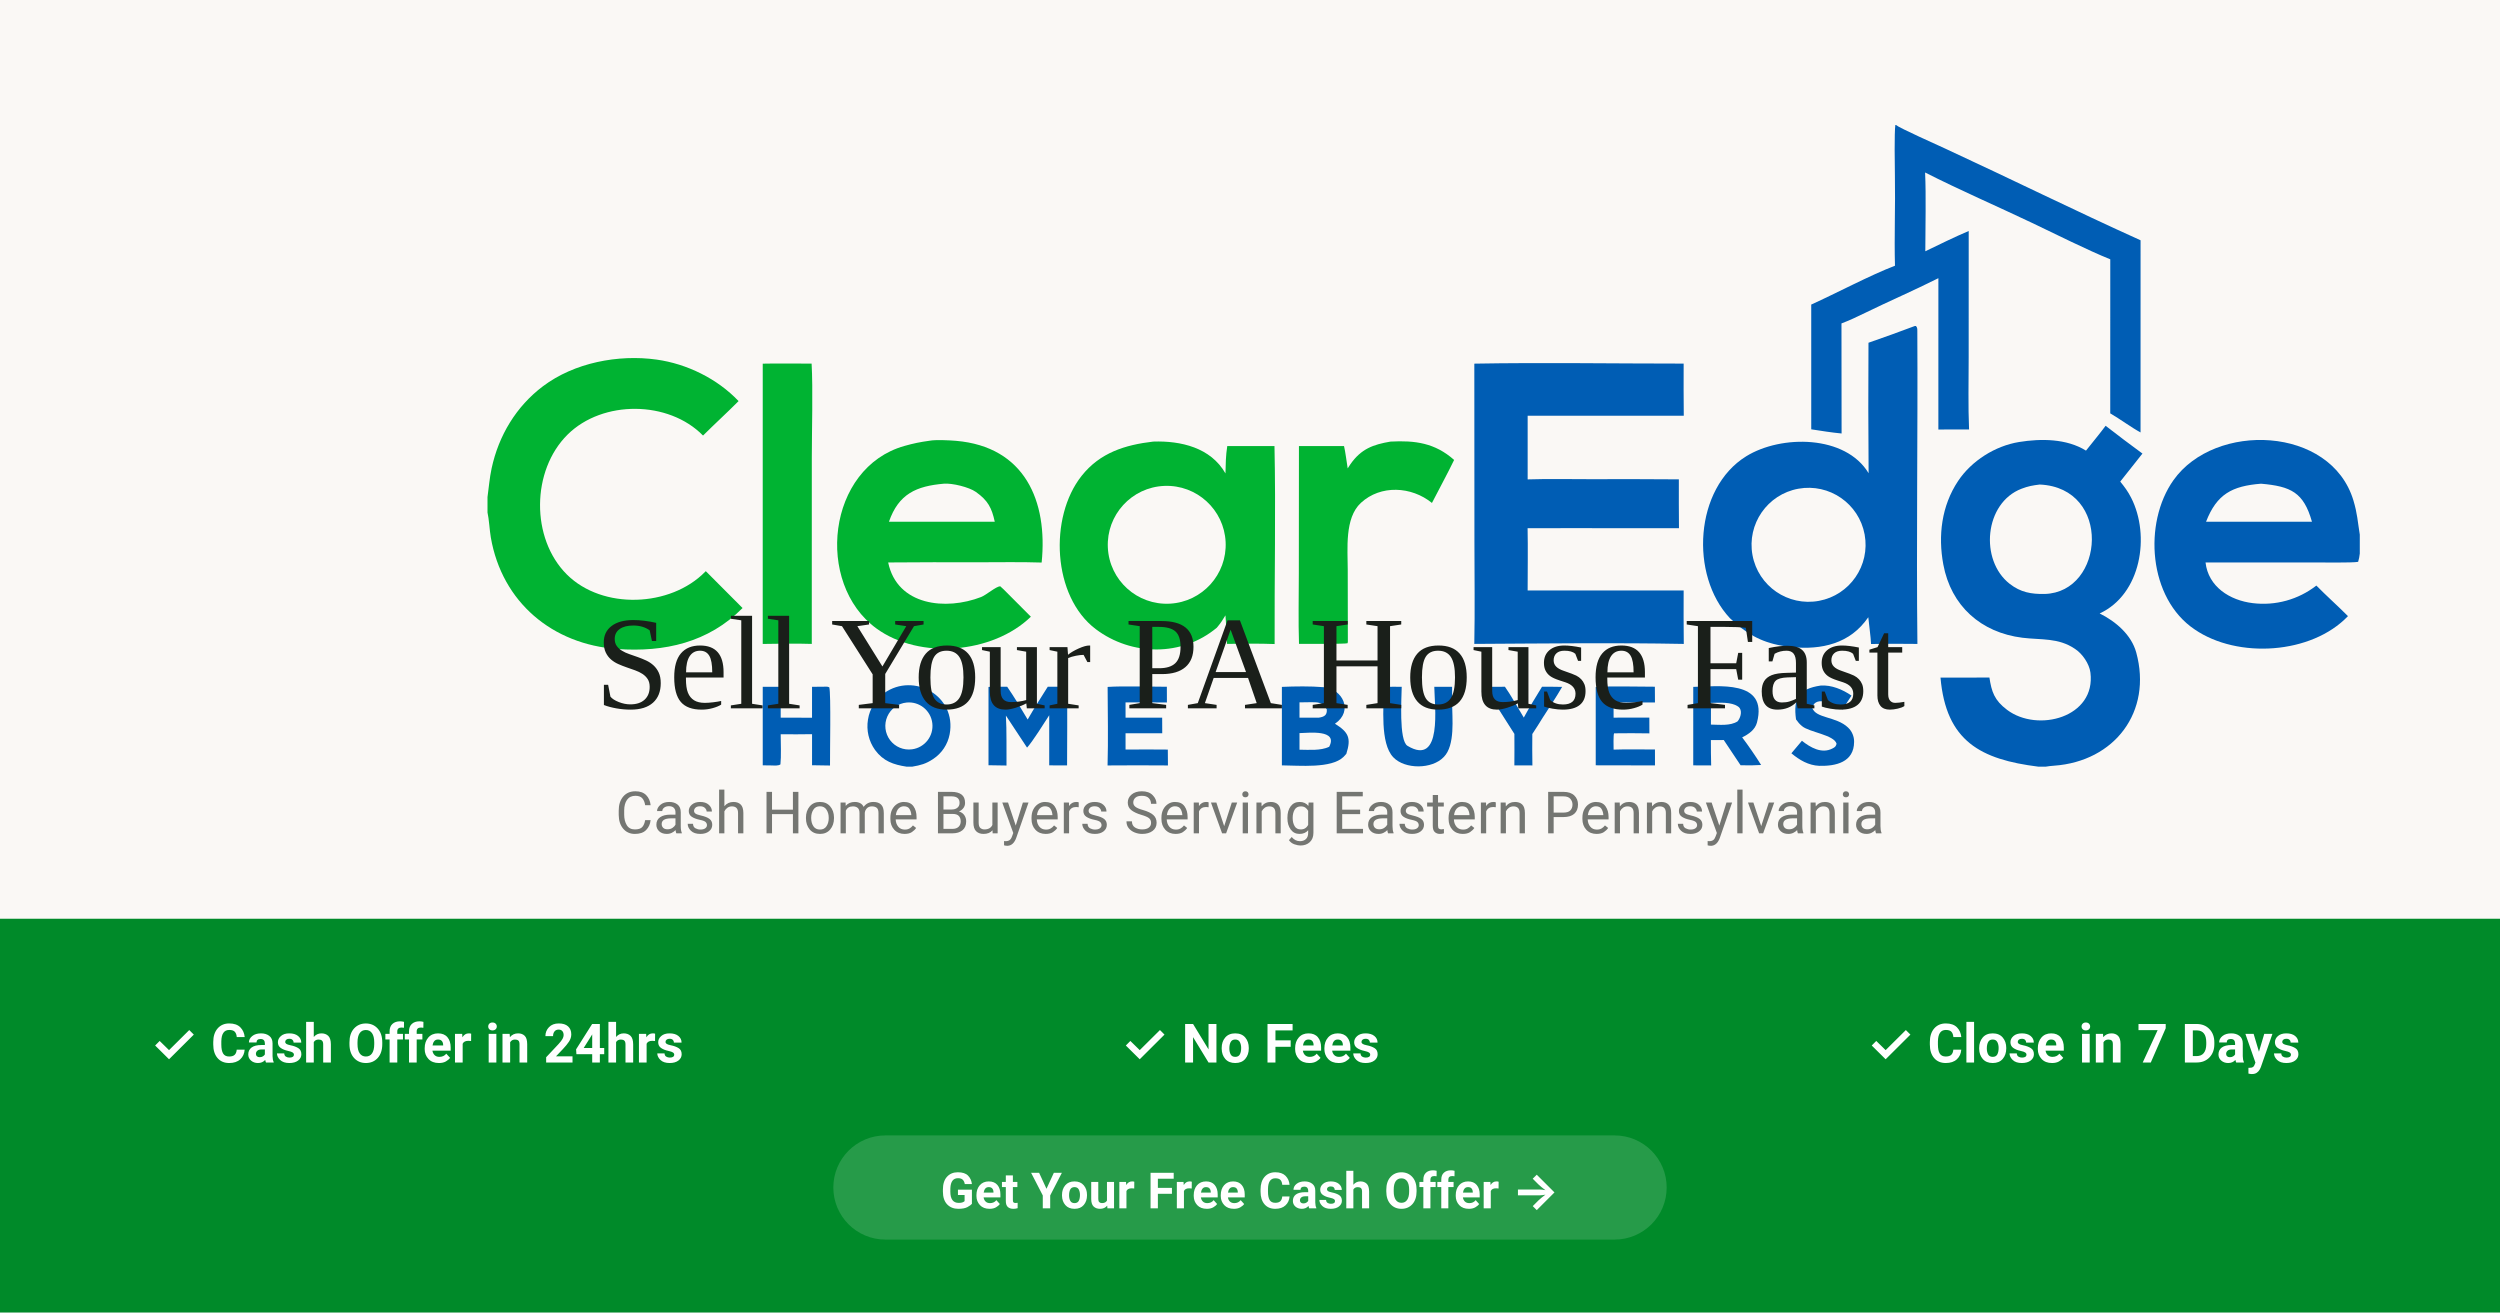
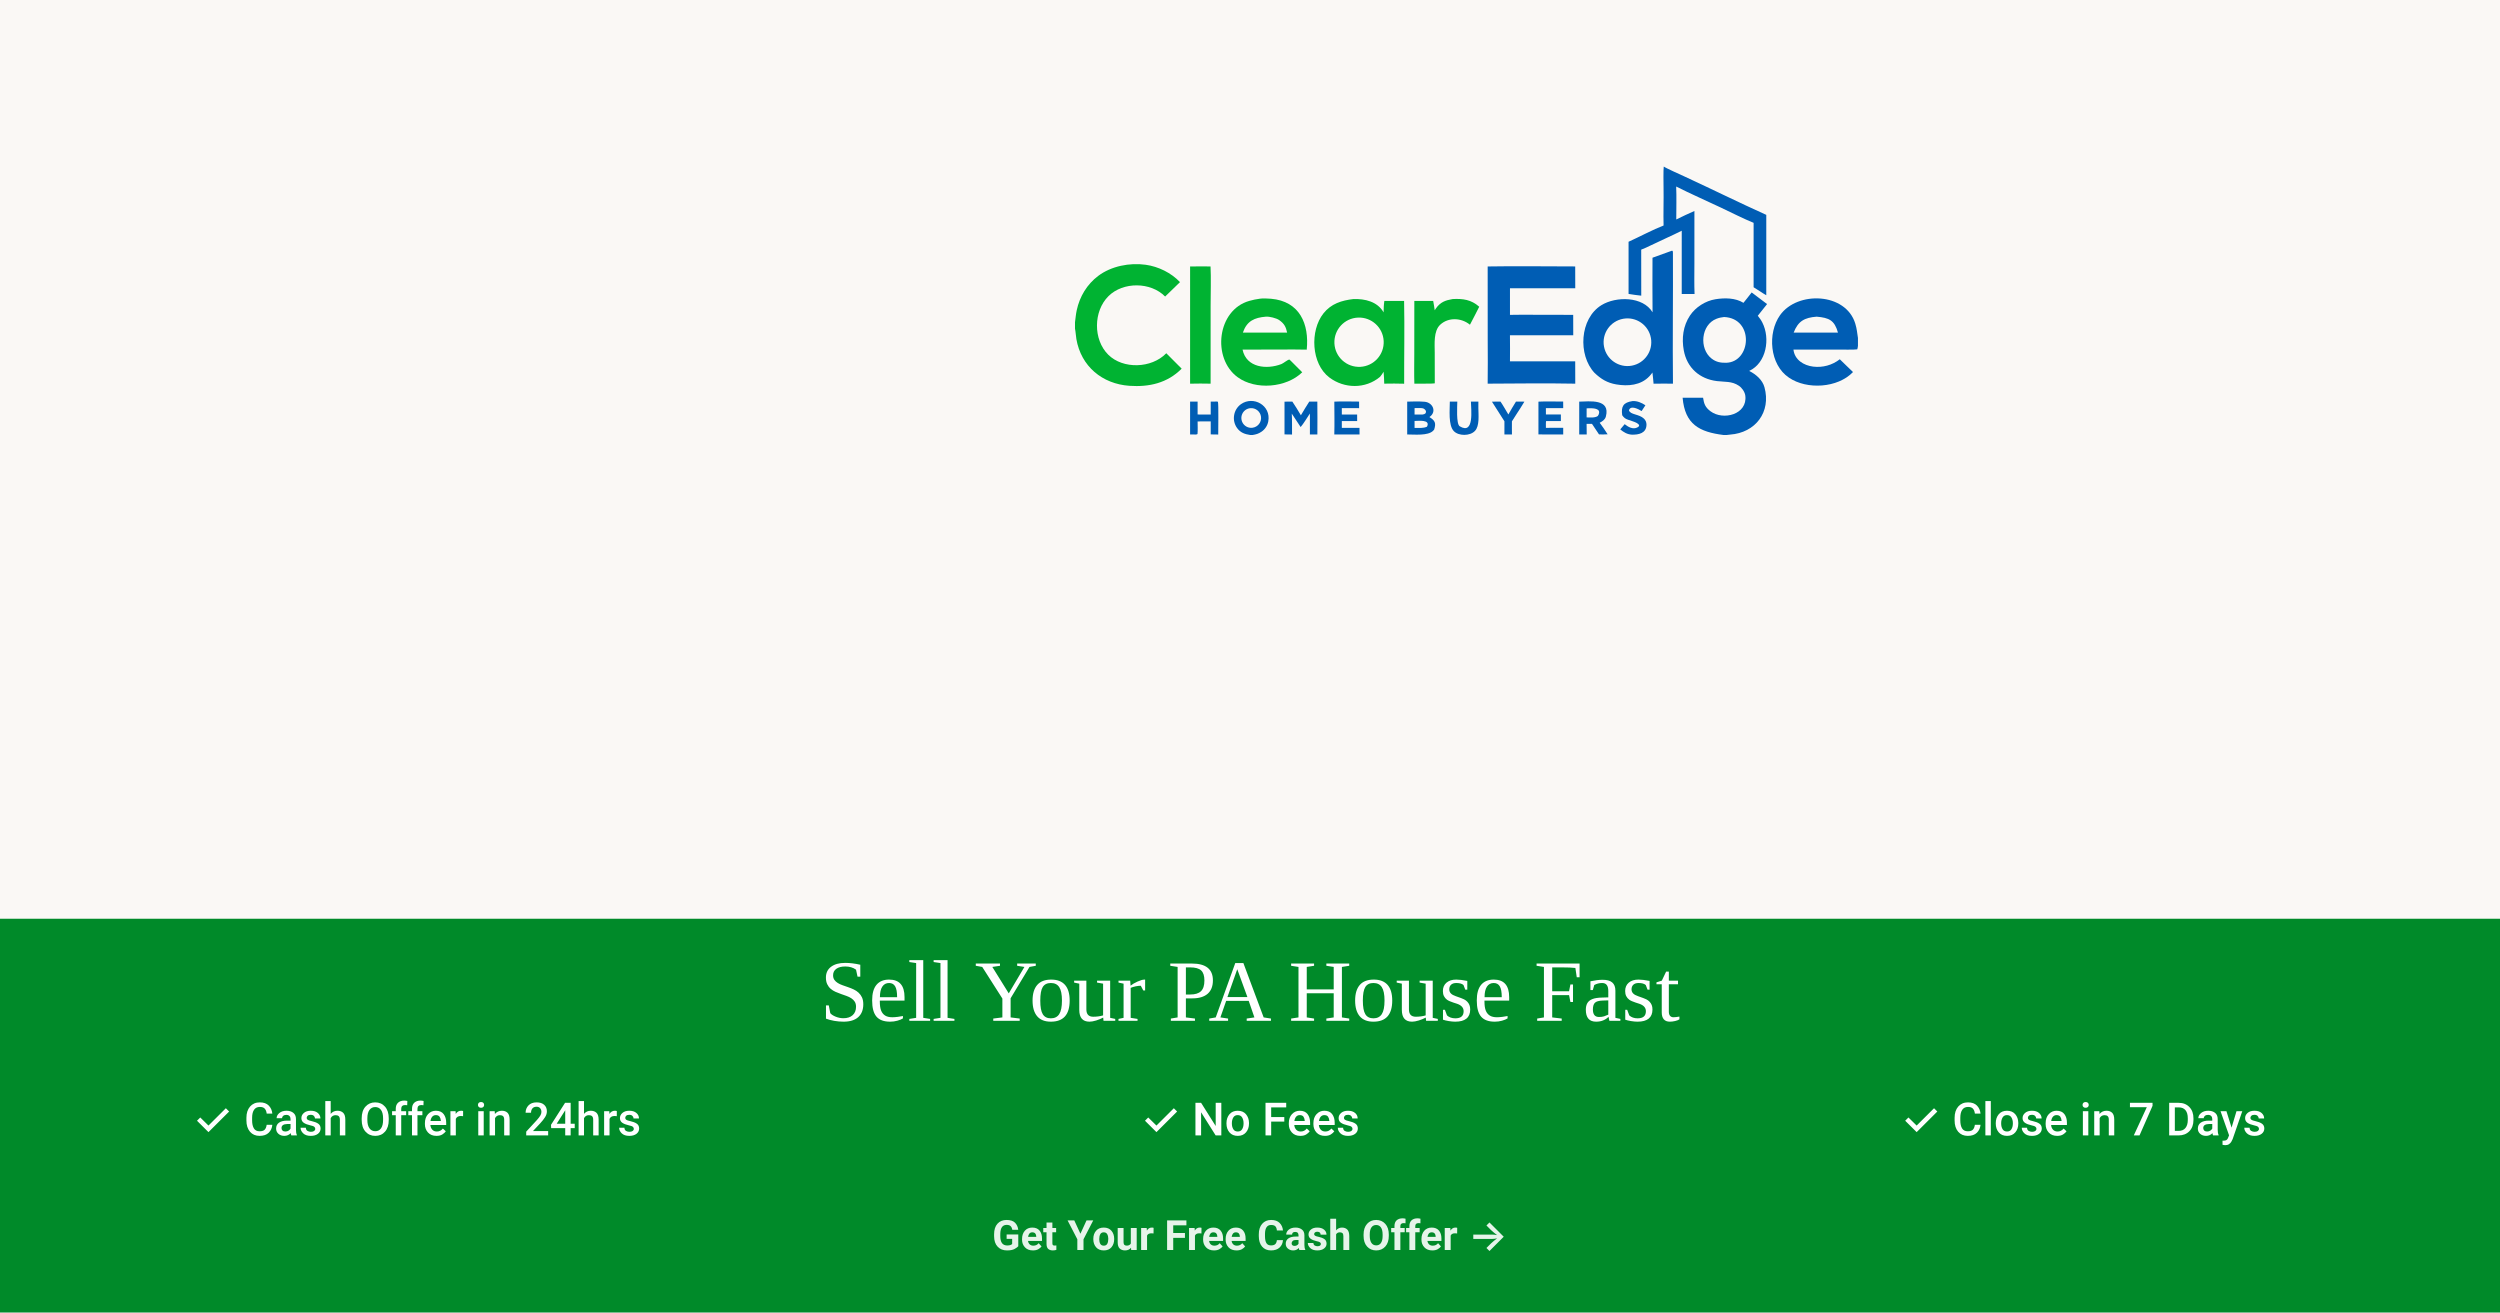
<svg xmlns="http://www.w3.org/2000/svg" width="1200" height="630" viewBox="0 0 1200 630">
  <rect width="1200" height="441" fill="#FAF8F5" />
  <rect y="441" width="1200" height="189" fill="#008a29" />
-   <g transform="translate(234, 60) scale(0.55)">
+   <g transform="translate(516, 80) scale(0.23)">
    <path fill="#005db4" d="m1245.56 175.457 1.06-.038c1.32 1.311 1.22 2.672 1.23 4.593.51 90.897-.93 181.989.07 272.867-13.48-.192-26.98-.168-40.46.072-.27-6.562-1.75-16.32-2.4-23.364a68.6 68.6 0 0 1-6.31 7.802c-17.92 19.064-44.8 21.261-69.18 17.033-18.95-3.284-31.65-11.105-45.28-24-35.13-37.407-31.05-113.321 14.23-141.315 30.66-18.947 86.73-18.658 106.81 14.793-.31-37.952-.35-75.906-.11-113.859 13.51-4.68 26.96-9.542 40.34-14.584m-83.55 239.833c26.97-5.007 44.81-30.903 39.86-57.885s-30.81-44.866-57.81-39.977c-27.08 4.904-45.04 30.858-40.07 57.924 4.96 27.066 30.96 44.961 58.02 39.938" />
    <path fill="#00b332" d="M581.006 276.286c24.077-.811 50.209 5.243 63.031 27.78.204-8.588.261-15.372 1.569-23.834l41.212-.051c1.201 55.924-.1 116.483.124 172.801-13.778-.572-27.79-.27-41.594-.136.174-6.647-.917-17.817-1.321-24.9-2.754 4.59-4.108 6.676-7.522 10.768-30.39 25.401-74.316 24.853-105.62 1.287-37.974-28.587-40.967-97.71-12.397-133.774 16.083-20.301 37.92-27.043 62.518-29.941m14.566 141.459c28.239-1.53 49.95-25.56 48.612-53.804-1.337-28.245-25.222-50.116-53.48-48.971-28.532 1.155-50.665 25.319-49.315 53.837s25.669 50.483 54.183 48.938" />
    <path fill="#005db4" d="M861.228 208.273c59.703-1.069 122.702-.037 182.682-.046-.08 15.174-.04 30.349.11 45.523l-136.246.009-.002 55.531c17.436-.575 36.814-.181 54.368-.184a6990 6990 0 0 1 77.58.146c-.05 14.207-.01 28.414.11 42.62l-99.562-.023-32.551.049c.359 17.749.049 36.487.043 54.311l136.15-.014c-.1 15.562-.05 31.125.12 46.686-59.073-1.155-123.586-.347-182.818-.019.586-28.978.101-59.601.104-88.683z" />
    <path fill="#00b332" d="M385.935 275.531c5.073-.992 17.512-.369 22.953.099 60.165 5.166 80.187 52.731 74.733 106.234-17.786-.604-37.283-.239-55.173-.243a6504 6504 0 0 0-78.769.168c7.841 37.867 50.507 42.054 81.11 30.156 4.433-1.724 12.925-9.182 16.657-9.408l3.055 2.804 23.71 23.776c-33.192 32.331-97.199 37.713-134.791 10.259-53.895-39.361-43.181-140.315 24.56-159.311 7.989-2.24 13.581-3.392 21.955-4.534m-35.579 70.708 45.777.004 46.566-.013c-2.621-12.019-5.902-18.509-16.467-25.991-6.014-4.259-20.706-7.774-27.82-7.21-24.054 2.073-39.617 8.834-48.056 33.21" />
    <path fill="#00b332" d="M788.048 276.3c21.508-1.139 38.817 1.168 55.547 16.005-5.749 11.953-13.211 25.545-19.349 37.539-17.936-14.574-44.813-15.981-62.033-.048-14.308 13.24-11.474 40.309-11.463 58.117l.103 62.999-.221 1.35c-1.454.78-37.859.523-42.414.551-.68-19.488-.149-41.677-.152-61.382l.096-111.232 39.353-.014c1.188 5.079 2.34 14.097 3.193 19.514a67 67 0 0 1 2.432-3.732c9.389-13.378 19.773-17.062 34.908-19.667" />
    <path fill="#00b332" d="M240.209 208.287c13.8-.313 28.757-.031 42.653-.042 1.263 22.029.177 58.806.176 81.726l-.032 162.901c-14.016-.464-28.796-.201-42.816.034z" />
    <path fill="#005db4" d="M693.281 490.372c11.352-.507 25.119-.692 36.385.265 16.728 1.421 26.282 20.852 9.922 31.896 11.937 7.406 14.327 12.524 9.924 26.288a40 40 0 0 1-2.444 2.653c-10.57 10.323-38.557 7.485-53.793 7.39zm15.374 54.824c8.509.062 18.212 1.001 25.878-2.521 8.135-15.383-17.856-12.142-25.886-11.966zm-.003-41.318-.004 13.364 16.798.001c4.968-.758 7.359-2.23 7.038-7.217-3.672-6.751-8.419-6.283-15.052-6.275z" />
    <path fill="#005db4" d="M1052.29 490.376c21.02-.345 65.6-6.742 55.61 31.115-1.68 6.375-7.26 10.126-12.92 12.949 5.09 6.668 12.26 17.098 16.54 24.095l-8.76.331c-2.94.04-6.19-.068-9.16-.106l-14.68-22.01-11.24.052c-.02 7.375.06 14.751.25 22.124l-15.65-.069zm15.42 32.901c7.63.108 16.99 1.282 23.29-2.844 2.76-3.236 4.54-9.947.59-12.786-6.12-4.393-16.66-3.415-23.84-3.305z" />
    <path fill="#005db4" d="m488.945 490.259 16.791-.017c.468 22.259.06 46.282.079 68.671-4.972.111-10.563-.054-15.588-.084l.004-27.148-.005-16.558c-4.128 6.37-14.649 23.239-19.35 28.25l-18.46-27.971c.793 13.143.389 30.07.537 43.605l-15.715-.253.002-68.36c4.76-.242 11.424-.098 16.319-.129 5.753 8.381 12.769 19.867 17.858 28.591 5.396-9.535 11.696-19.268 17.528-28.597" />
    <path fill="#005db4" d="M295.222 490.198c1.499-.07 1.68-.042 3.064.538 1.581 5.337.499 58.744.633 68.27l-15.683-.256.012-27.111q-13.684.23-27.369.055c.066 7.067.518 19.728-.223 26.314-1.942 1.391-5.3.965-7.824.923l-7.625-.102.002-68.514 15.664-.046.01 26.943q13.67-.035 27.34.08l.008-26.982z" />
    <path fill="#005db4" d="M541.196 490.4c13.815-.904 37.153-.138 51.699-.139l.042 13.739c-11.838-.208-24.226-.051-36.101-.06l.019 13.288 31.95-.01.06 13.642a2779 2779 0 0 0-32.023.001l.01 14.215q18.439-.183 36.878.01l.105 13.85a3169 3169 0 0 0-52.688.003c.621-22.122.158-46.252.049-68.539" />
    <path fill="#005db4" d="M967.177 490.408c14.559-.848 36.493-.166 51.613-.185l.09 13.742-36.153.013.052 13.231 31.191-.026.05 13.763a946 946 0 0 0-30.84-.046c-.701 1.635-.41 11.738-.399 14.229 11.151-.43 24.759-.116 36.089-.115l.03 13.892-51.715-.102z" />
    <path fill="#005db4" d="m826.287 490.283 15.553-.003-.031 13.68c.117 13.806 2.842 37.44-7.242 47.614-10.164 10.789-33.907 10.921-44.078.221-11.749-12.361-8.226-44.336-8.251-61.446 4.999-.157 10.578-.05 15.628-.067-.08 8.872-2.663 46.908 5.042 51.539 30.817 18.524 23.594-35.161 23.379-51.538" />
    <path fill="#005db4" d="M1163.47 489.222c9.45-.715 19.33 3.506 26.95 8.776l-7.95 12.057c-5.9-3.732-23.13-13.176-26.37-1.533 2.86 9.502 21.07 7.488 31.31 17.366a16.82 16.82 0 0 1 5.26 12.427c-.06 17.934-16.14 21.318-30.45 20.964-9.43-.427-17.28-5.077-24.28-10.959a723 723 0 0 1 9.2-10.926c7.3 5.88 17.31 11.594 26.52 6.79 2.51-1.307 2.89-1.62 3.72-4.104-1.93-7.832-23.9-10.119-30.11-15.44-2.72-2.327-3.12-2.97-5.29-5.889-2.55-18.531 2.4-26.671 21.49-29.529" />
    <path fill="#005db4" d="M920.313 490.248c5.735-.091 11.792.074 17.554.135-5.02 8.655-11.474 18.445-16.937 26.83-2.72 4.635-6.147 9.703-9.084 14.269-.217 8.884.017 18.505.068 27.444l-15.737-.061c.132-9.082.025-18.367.018-27.467l-26.011-40.878c5.479-.355 12.191-.219 17.766-.252 4.836 6.781 11.92 19.401 16.448 26.899 4.734-8.806 10.711-18.283 15.915-26.919" />
    <path fill="#005db4" d="M1412.18 262.506c10.6 8.229 21.32 16.31 32.14 24.241q-9.75 12.172-19.38 24.451c3.88 4.789 6.7 8.577 9.54 14.156 16.84 33.011 8.7 84.244-27.49 100.928 14.13 7.051 27.68 18.648 31.91 34.08 14.16 51.652-18.82 95.037-71.76 98.796-1.84.13-5.5.475-7.24.842h-6.43c-50.2-6.295-80.58-22.037-85.4-77.761 14.15-.003 28.56.136 42.69-.044 1.92 12.501 4.29 19.834 15.43 28.226 26.64 20.06 77.69 6.606 72.72-32.557-.97-7.71-7.08-16.547-13.51-20.685-14.5-9.862-29.51-7.665-45.81-9.689-36.15-4.491-62.36-27.717-69.07-63.985-4.66-25.154-1.54-51.096 12.89-72.798 11.75-17.667 32.42-30.667 53.24-34.041 19.22-3.114 41.47-3.005 58.4 7.517 5.55-7.004 11.82-14.579 17.13-21.677m-53.24 146.769c52.47-1.386 58.91-92.683-4.28-95.503-6.16.755-10.05 1.448-15.82 3.648-32.52 12.393-36.82 62.413-10.37 83.025 9.5 7.403 18.81 9.047 30.47 8.83" />
    <path fill="#00b332" d="M0 324.729c1.247-8.762 1.71-16.336 3.602-25.122 6.14-28.511 21.387-53.981 44.81-71.618 27.302-20.558 65.681-27.934 99.172-23.257 26.454 3.694 53.089 16.739 71.532 36.225-10.369 10.445-20.893 19.959-31.014 30.075-30.091-30.72-87.564-31.134-118.15-.907-31.667 31.296-32.357 90.638-.683 122.167 31.123 30.979 90.41 28.617 120.746-2.421q.245-.251.487-.505l32.093 32.191c-29.797 30.109-68.104 38.675-109.174 35.777-56.668-4-100.713-40.712-110.526-97.403-1.074-6.206-1.593-16.293-2.895-21.78z" />
    <path fill="#005db4" d="M1623.68 428.62c-31.91 33.409-96.22 37.336-133.71 11.671-40.52-27.084-45.06-92.954-18.59-130.314 36.22-51.104 137.37-47.38 157.03 17.587 3.48 11.507 3.73 18.516 5.59 29.972v16.439c-.39 2.966-.57 4.347-1.45 7.275-4.62.941-32.76.524-39.72.518l-93.45.014c2.39 21.287 21.31 33.07 41.1 35.486a75.28 75.28 0 0 0 55.61-15.319c8.52 8.704 18.63 17.667 27.59 26.671m-123.86-82.358 45.22-.026 47.21-.003c-7.23-25.653-18.38-30.888-44.41-33.178-25.2 1.974-38.66 9.017-48.02 33.207" />
    <path fill="#005db4" d="M1228.66 0h.53c2.74 2.496 37.54 18.064 42.94 20.555 56.78 26.239 113.61 54.35 170.55 80.054l-.02 167.699c-7.89-4.246-17.91-11.698-26.45-16.651l.03-134.434c-19.58-7.874-48.43-22.349-68.13-31.726-30.22-14.389-63.93-29.016-93.48-44.061.94 20.749.2 47.55.19 68.769 12.24-5.93 25.42-12.425 37.87-17.704l-.03 110.095c-.01 20.032-.53 43.372.34 63.144-8.87-.087-17.9.013-26.79.025l.02-132.078c-21.06 10.589-42.99 20.043-64.2 30.397-6.55 3.201-13.57 6.537-20.38 9.086l.1 96.055c-8.84-.832-17.7-2.29-26.48-3.635l-.01-108.882c22-9.933 51.67-25.739 73.08-33.899-.71-25.398.42-52.684-.06-78.317-.15-8.604-.55-37.818.38-44.492" />
    <path fill="#005db4" d="M365.747 560c-11.406-1.733-20.345-4.764-27.521-14.568a35.52 35.52 0 0 1-6.174-26.538 35.19 35.19 0 0 1 14.26-23.197c25.628-18.161 63.343 2.334 57.025 36.001a33.32 33.32 0 0 1-14.44 21.638c-6.325 4.233-10.92 5.393-18.228 6.664zm4.805-15.155c11.105-1.504 18.958-11.626 17.653-22.754s-11.286-19.161-22.438-18.056a20.549 20.549 0 1 0 4.785 40.81" />
  </g>
-   <text x="600" y="340" font-family="Georgia, 'Times New Roman', serif" font-size="64" font-weight="500" fill="#1a1f1a" text-anchor="middle">
+   <text x="600" y="490" font-family="Georgia, 'Times New Roman', serif" font-size="42" font-weight="500" fill="#ffffff" text-anchor="middle">
    Sell Your PA House Fast
  </text>
-   <text x="600" y="400" font-family="system-ui, -apple-system, 'Segoe UI', Roboto, sans-serif" font-size="28" font-weight="400" fill="#1a1f1a" opacity="0.6" text-anchor="middle">
-     Cash Home Buyers Serving Eastern Pennsylvania
-   </text>
-   <text x="200" y="510" font-family="system-ui, -apple-system, 'Segoe UI', Roboto, sans-serif" font-size="26" font-weight="600" fill="#ffffff" text-anchor="middle">
+   <text x="200" y="545" font-family="system-ui, -apple-system, 'Segoe UI', Roboto, sans-serif" font-size="22" font-weight="500" fill="#ffffff" text-anchor="middle">
    ✓ Cash Offer in 24hrs
  </text>
-   <text x="600" y="510" font-family="system-ui, -apple-system, 'Segoe UI', Roboto, sans-serif" font-size="26" font-weight="600" fill="#ffffff" text-anchor="middle">
+   <text x="600" y="545" font-family="system-ui, -apple-system, 'Segoe UI', Roboto, sans-serif" font-size="22" font-weight="500" fill="#ffffff" text-anchor="middle">
    ✓ No Fees
  </text>
-   <text x="1000" y="510" font-family="system-ui, -apple-system, 'Segoe UI', Roboto, sans-serif" font-size="26" font-weight="600" fill="#ffffff" text-anchor="middle">
+   <text x="1000" y="545" font-family="system-ui, -apple-system, 'Segoe UI', Roboto, sans-serif" font-size="22" font-weight="500" fill="#ffffff" text-anchor="middle">
    ✓ Close in 7 Days
  </text>
-   <rect x="400" y="545" width="400" height="50" rx="25" fill="#ffffff" opacity="0.15" />
-   <text x="600" y="580" font-family="system-ui, -apple-system, 'Segoe UI', Roboto, sans-serif" font-size="24" font-weight="700" fill="#ffffff" text-anchor="middle">
+   <text x="600" y="600" font-family="system-ui, -apple-system, 'Segoe UI', Roboto, sans-serif" font-size="20" font-weight="600" fill="#ffffff" opacity="0.9" text-anchor="middle">
    Get Your Free Cash Offer →
  </text>
</svg>
